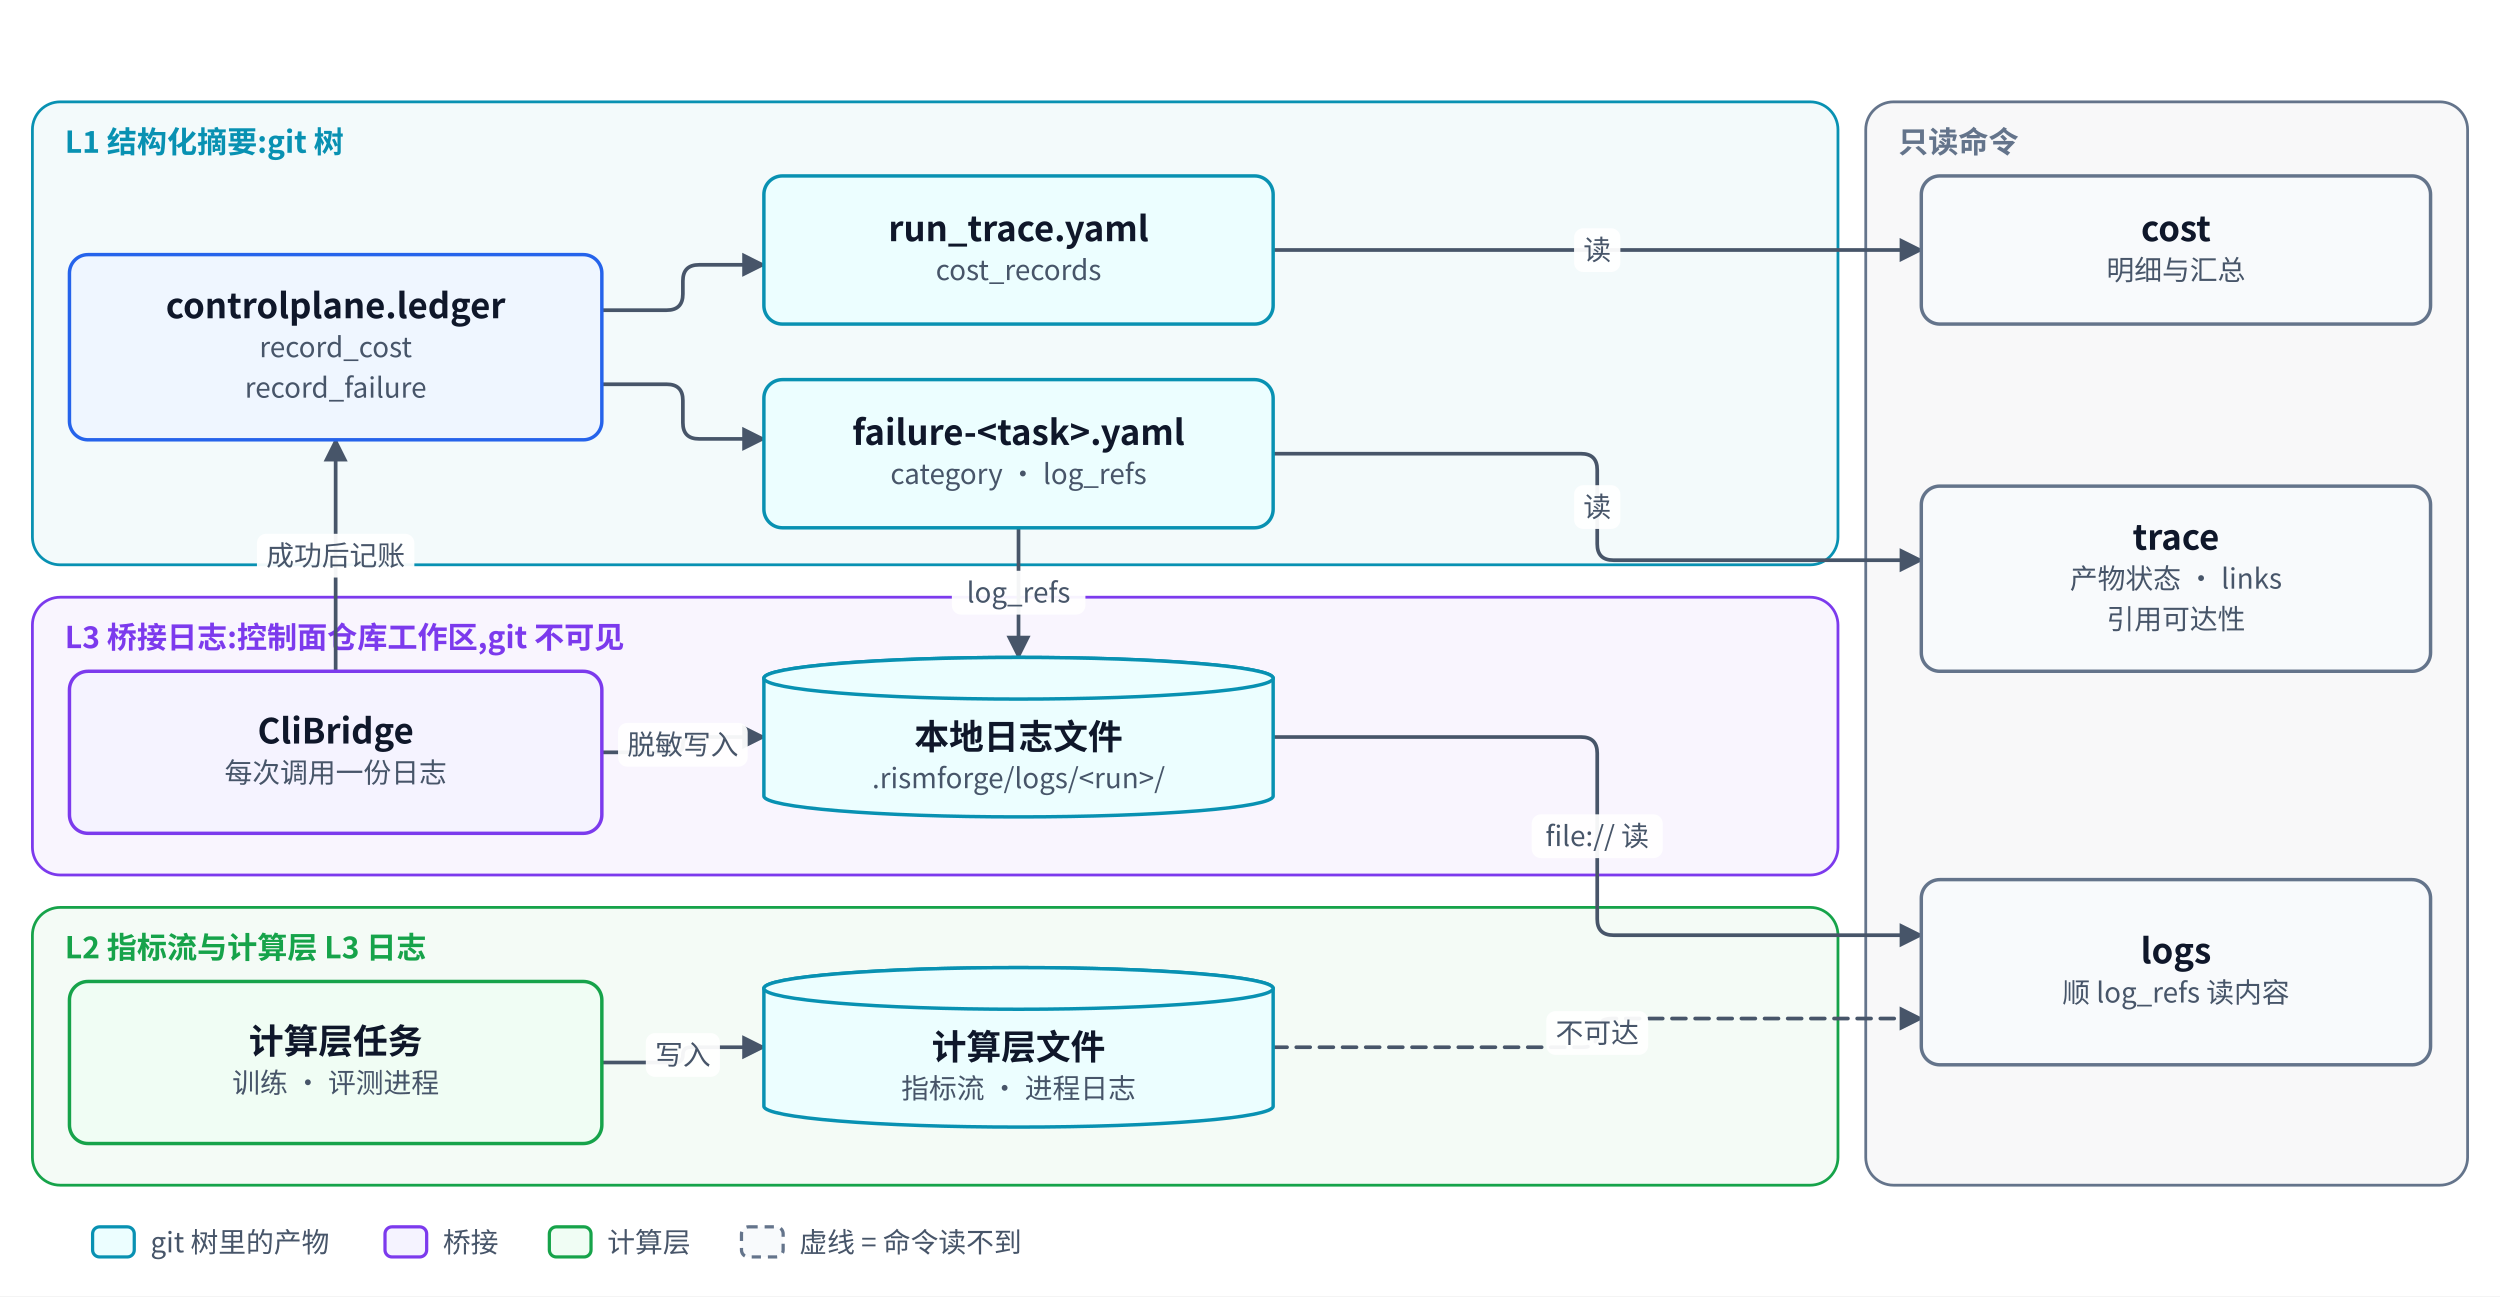
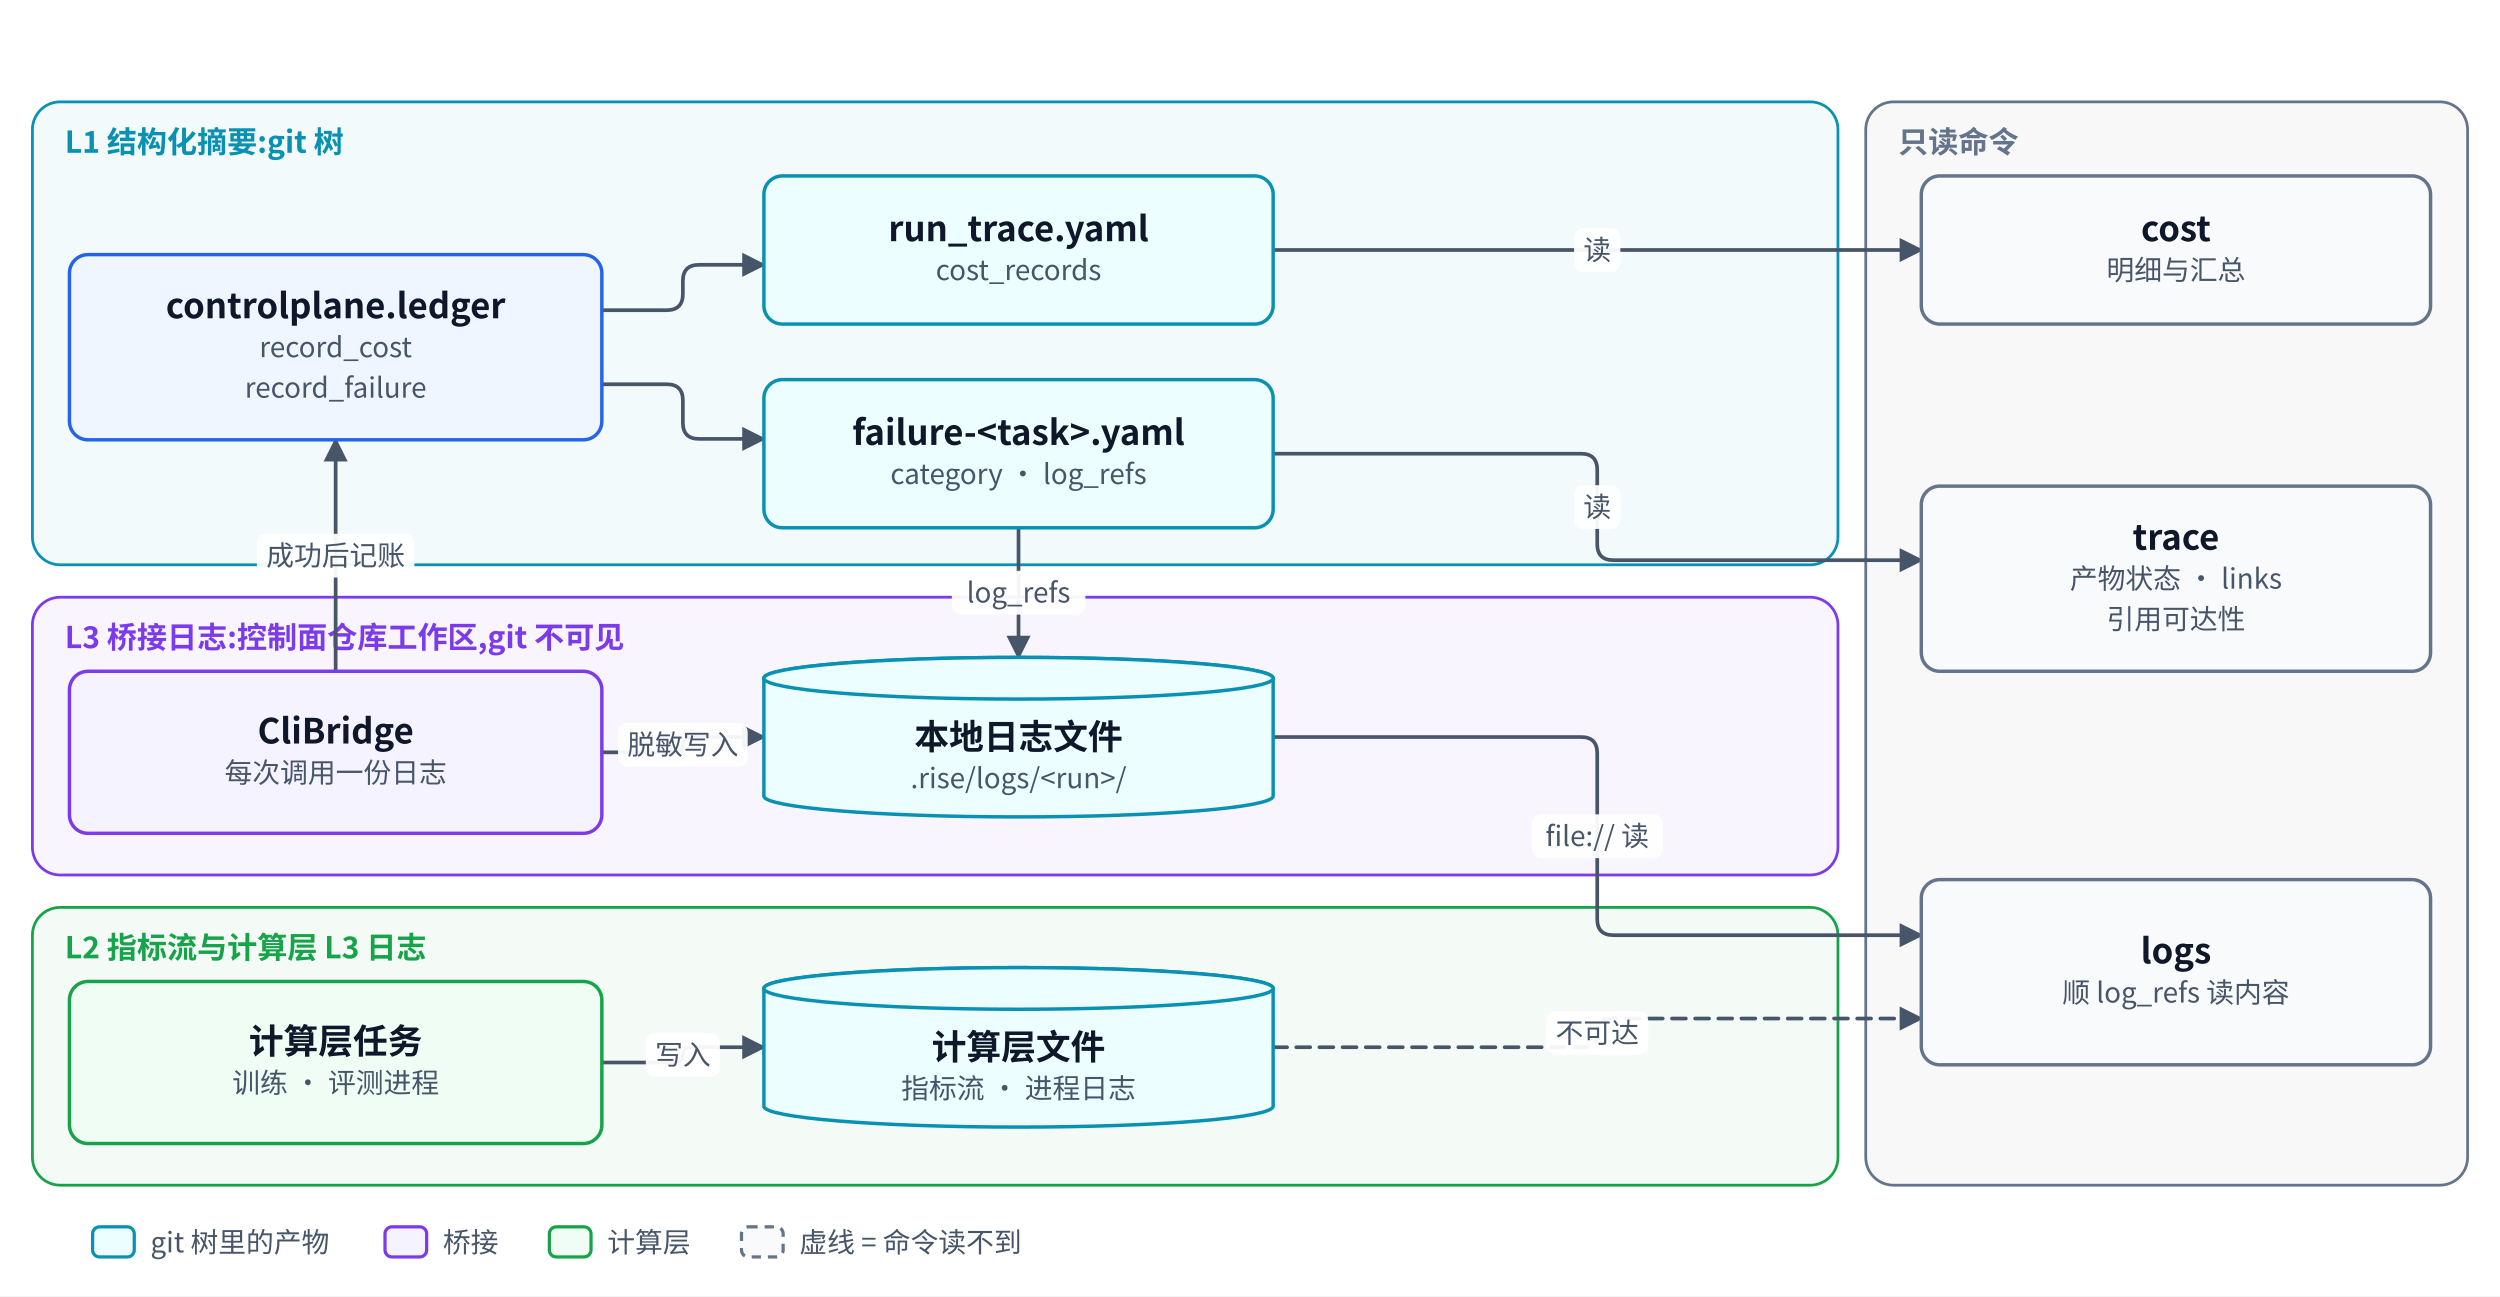
<svg xmlns="http://www.w3.org/2000/svg" viewBox="0 0 1080 560" width="1080" height="560" role="img" aria-labelledby="t d" font-family="-apple-system,BlinkMacSystemFont,'PingFang SC','Hiragino Sans GB','Noto Sans CJK SC','Microsoft YaHei','Segoe UI',Helvetica,Arial,sans-serif">
  <defs>
    <marker id="ah0" viewBox="0 0 10 10" refX="9" refY="5" markerWidth="6.5" markerHeight="6.5" orient="auto-start-reverse">
      <path d="M0,0 L10,5 L0,10 z" fill="#475569" />
    </marker>
  </defs>
  <rect width="1080" height="560" fill="#ffffff" />
  <rect x="14" y="44" width="780" height="200" rx="12" fill="#0891b2" fill-opacity="0.05" stroke="#0891b2" stroke-width="1.2" />
  <text x="28" y="66" text-anchor="start" font-size="13" font-weight="700" fill="#0891b2">L1 结构化摘要:git 树</text>
  <rect x="14" y="258" width="780" height="120" rx="12" fill="#7c3aed" fill-opacity="0.05" stroke="#7c3aed" stroke-width="1.2" />
  <text x="28" y="280" text-anchor="start" font-size="13" font-weight="700" fill="#7c3aed">L3 桥接日志:控制面仓库工作区,git 不可见</text>
  <rect x="14" y="392" width="780" height="120" rx="12" fill="#16a34a" fill-opacity="0.05" stroke="#16a34a" stroke-width="1.2" />
  <text x="28" y="414" text-anchor="start" font-size="13" font-weight="700" fill="#16a34a">L2 指标流与计算层 L3 日志</text>
  <rect x="806" y="44" width="260" height="468" rx="12" fill="#64748b" fill-opacity="0.05" stroke="#64748b" stroke-width="1.2" />
  <text x="820" y="66" text-anchor="start" font-size="13" font-weight="700" fill="#64748b">只读命令</text>
  <path d="M260.0,134.0 L288.0,134.0 Q295.0,134.0 295.0,127.0 L295.0,121.4 Q295.0,114.4 302.0,114.4 L330.0,114.4" fill="none" stroke="#475569" stroke-width="1.6" stroke-linejoin="round" stroke-linecap="round" marker-end="url(#ah0)" />
  <path d="M260.0,166.0 L288.0,166.0 Q295.0,166.0 295.0,173.0 L295.0,182.6 Q295.0,189.6 302.0,189.6 L330.0,189.6" fill="none" stroke="#475569" stroke-width="1.6" stroke-linejoin="round" stroke-linecap="round" marker-end="url(#ah0)" />
  <path d="M145.0,290.0 L145.0,190.0" fill="none" stroke="#475569" stroke-width="1.6" stroke-linejoin="round" stroke-linecap="round" marker-end="url(#ah0)" />
  <path d="M260.0,325.0 L291.7,325.0 Q295.0,325.0 295.0,321.7 L295.0,321.7 Q295.0,318.4 298.3,318.4 L330.0,318.4" fill="none" stroke="#475569" stroke-width="1.6" stroke-linejoin="round" stroke-linecap="round" marker-end="url(#ah0)" />
  <path d="M440.0,228.0 L440.0,284.0" fill="none" stroke="#475569" stroke-width="1.6" stroke-linejoin="round" stroke-linecap="round" marker-end="url(#ah0)" />
  <path d="M260.0,459.0 L291.7,459.0 Q295.0,459.0 295.0,455.7 L295.0,455.7 Q295.0,452.4 298.3,452.4 L330.0,452.4" fill="none" stroke="#475569" stroke-width="1.6" stroke-linejoin="round" stroke-linecap="round" marker-end="url(#ah0)" />
  <path d="M550.0,108.0 L830.0,108.0" fill="none" stroke="#475569" stroke-width="1.6" stroke-linejoin="round" stroke-linecap="round" marker-end="url(#ah0)" />
  <path d="M550.0,196.0 L683.0,196.0 Q690.0,196.0 690.0,203.0 L690.0,235.0 Q690.0,242.0 697.0,242.0 L830.0,242.0" fill="none" stroke="#475569" stroke-width="1.6" stroke-linejoin="round" stroke-linecap="round" marker-end="url(#ah0)" />
  <path d="M550.0,318.4 L683.0,318.4 Q690.0,318.4 690.0,325.4 L690.0,397.0 Q690.0,404.0 697.0,404.0 L830.0,404.0" fill="none" stroke="#475569" stroke-width="1.6" stroke-linejoin="round" stroke-linecap="round" marker-end="url(#ah0)" />
  <path d="M550.0,452.4 L683.8,452.4 Q690.0,452.4 690.0,446.2 L690.0,446.2 Q690.0,440.0 696.2,440.0 L830.0,440.0" fill="none" stroke="#475569" stroke-width="1.6" stroke-linejoin="round" stroke-linecap="round" stroke-dasharray="6 4" marker-end="url(#ah0)" />
  <rect x="30" y="110" width="230" height="80" rx="8" fill="#eff6ff" stroke="#2563eb" stroke-width="1.5" />
  <text x="145.0" y="137.5" text-anchor="middle" font-size="15" font-weight="700" fill="#0f172a">controlplane.ledger</text>
  <text x="145.0" y="154.3" text-anchor="middle" font-size="12" fill="#475569">record_cost</text>
  <text x="145.0" y="171.8" text-anchor="middle" font-size="12" fill="#475569">record_failure</text>
  <rect x="330" y="76" width="220" height="64" rx="8" fill="#ecfeff" stroke="#0891b2" stroke-width="1.5" />
  <text x="440.0" y="104.2" text-anchor="middle" font-size="15" font-weight="700" fill="#0f172a">run_trace.yaml</text>
  <text x="440.0" y="121.0" text-anchor="middle" font-size="12" fill="#475569">cost_records</text>
  <rect x="330" y="164" width="220" height="64" rx="8" fill="#ecfeff" stroke="#0891b2" stroke-width="1.5" />
  <text x="440.0" y="192.2" text-anchor="middle" font-size="15" font-weight="700" fill="#0f172a">failure-&lt;task&gt;.yaml</text>
  <text x="440.0" y="209.1" text-anchor="middle" font-size="12" fill="#475569">category · log_refs</text>
  <rect x="30" y="290" width="230" height="70" rx="8" fill="#f5f3ff" stroke="#7c3aed" stroke-width="1.5" />
  <text x="145.0" y="321.2" text-anchor="middle" font-size="15" font-weight="700" fill="#0f172a">CliBridge</text>
  <text x="145.0" y="338.1" text-anchor="middle" font-size="12" fill="#475569">每次调用一份日志</text>
  <path d="M330,293 a110.0,9 0 0 1 220,0 v50.9 a110.0,9 0 0 1 -220,0 z" fill="#ecfeff" stroke="#0891b2" stroke-width="1.5" />
  <ellipse cx="440.0" cy="293" rx="110.0" ry="9" fill="#ecfeff" stroke="#0891b2" stroke-width="1.5" />
  <text x="440.0" y="323.7" text-anchor="middle" font-size="15" font-weight="700" fill="#0f172a">本地日志文件</text>
-   <text x="440.0" y="340.5" text-anchor="middle" font-size="12" fill="#475569">.rismforge/logs/&lt;run&gt;/</text>
+   <text x="440.0" y="340.5" text-anchor="middle" font-size="12" fill="#475569">.rise/logs/&lt;run&gt;/</text>
  <rect x="30" y="424" width="230" height="70" rx="8" fill="#f0fdf4" stroke="#16a34a" stroke-width="1.5" />
  <text x="145.0" y="455.2" text-anchor="middle" font-size="15" font-weight="700" fill="#0f172a">计算层任务</text>
  <text x="145.0" y="472.1" text-anchor="middle" font-size="12" fill="#475569">训练 · 评测进程</text>
  <path d="M330,427 a110.0,9 0 0 1 220,0 v50.9 a110.0,9 0 0 1 -220,0 z" fill="#ecfeff" stroke="#0891b2" stroke-width="1.5" />
  <ellipse cx="440.0" cy="427" rx="110.0" ry="9" fill="#ecfeff" stroke="#0891b2" stroke-width="1.5" />
  <text x="440.0" y="457.7" text-anchor="middle" font-size="15" font-weight="700" fill="#0f172a">计算层文件</text>
  <text x="440.0" y="474.5" text-anchor="middle" font-size="12" fill="#475569">指标流 · 进程日志</text>
  <rect x="830" y="76" width="220" height="64" rx="8" fill="#f8fafc" stroke="#64748b" stroke-width="1.5" />
  <text x="940.0" y="104.2" text-anchor="middle" font-size="15" font-weight="700" fill="#0f172a">cost</text>
  <text x="940.0" y="121.0" text-anchor="middle" font-size="12" fill="#475569">明细与汇总</text>
  <rect x="830" y="210" width="220" height="80" rx="8" fill="#f8fafc" stroke="#64748b" stroke-width="1.5" />
  <text x="940.0" y="237.5" text-anchor="middle" font-size="15" font-weight="700" fill="#0f172a">trace</text>
  <text x="940.0" y="254.3" text-anchor="middle" font-size="12" fill="#475569">产物状态 · links</text>
  <text x="940.0" y="271.8" text-anchor="middle" font-size="12" fill="#475569">引用可达性</text>
  <rect x="830" y="380" width="220" height="80" rx="8" fill="#f8fafc" stroke="#64748b" stroke-width="1.5" />
  <text x="940.0" y="416.2" text-anchor="middle" font-size="15" font-weight="700" fill="#0f172a">logs</text>
  <text x="940.0" y="433.1" text-anchor="middle" font-size="12" fill="#475569">顺 log_refs 读内容</text>
  <rect x="111.0" y="230.6" width="68.0" height="18.9" rx="4" fill="#ffffff" fill-opacity="0.94" />
  <text x="145.0" y="244.3" text-anchor="middle" font-size="12" fill="#475569">成功后记账</text>
  <rect x="267.0" y="312.3" width="56.0" height="18.9" rx="4" fill="#ffffff" fill-opacity="0.94" />
  <text x="295.0" y="326.0" text-anchor="middle" font-size="12" fill="#475569">脱敏写入</text>
  <rect x="411.2" y="246.6" width="57.7" height="18.9" rx="4" fill="#ffffff" fill-opacity="0.94" />
  <text x="440.0" y="260.3" text-anchor="middle" font-size="12" fill="#475569">log_refs</text>
  <rect x="279.0" y="446.3" width="32.0" height="18.9" rx="4" fill="#ffffff" fill-opacity="0.94" />
  <text x="295.0" y="460.0" text-anchor="middle" font-size="12" fill="#475569">写入</text>
  <rect x="680.0" y="98.6" width="20.0" height="18.9" rx="4" fill="#ffffff" fill-opacity="0.94" />
  <text x="690.0" y="112.3" text-anchor="middle" font-size="12" fill="#475569">读</text>
  <rect x="680.0" y="209.6" width="20.0" height="18.9" rx="4" fill="#ffffff" fill-opacity="0.94" />
  <text x="690.0" y="223.3" text-anchor="middle" font-size="12" fill="#475569">读</text>
  <rect x="661.7" y="351.8" width="56.6" height="18.9" rx="4" fill="#ffffff" fill-opacity="0.94" />
  <text x="690.0" y="365.5" text-anchor="middle" font-size="12" fill="#475569">file:// 读</text>
  <rect x="668.0" y="436.8" width="44.0" height="18.9" rx="4" fill="#ffffff" fill-opacity="0.94" />
  <text x="690.0" y="450.5" text-anchor="middle" font-size="12" fill="#475569">不可达</text>
  <rect x="40" y="530" width="18" height="13" rx="3" fill="#ecfeff" stroke="#0891b2" stroke-width="1.4" />
  <text x="65" y="541" font-size="12" fill="#475569">git 树里的产物</text>
  <rect x="166.32" y="530" width="18" height="13" rx="3" fill="#f5f3ff" stroke="#7c3aed" stroke-width="1.4" />
  <text x="191.32" y="541" font-size="12" fill="#475569">桥接</text>
  <rect x="237.32" y="530" width="18" height="13" rx="3" fill="#f0fdf4" stroke="#16a34a" stroke-width="1.4" />
  <text x="262.32" y="541" font-size="12" fill="#475569">计算层</text>
  <rect x="320.32" y="530" width="18" height="13" rx="3" fill="#f8fafc" stroke="#64748b" stroke-width="1.4" stroke-dasharray="4 3" />
  <text x="345.32" y="541" font-size="12" fill="#475569">虚线 = 命令读不到</text>
</svg>
